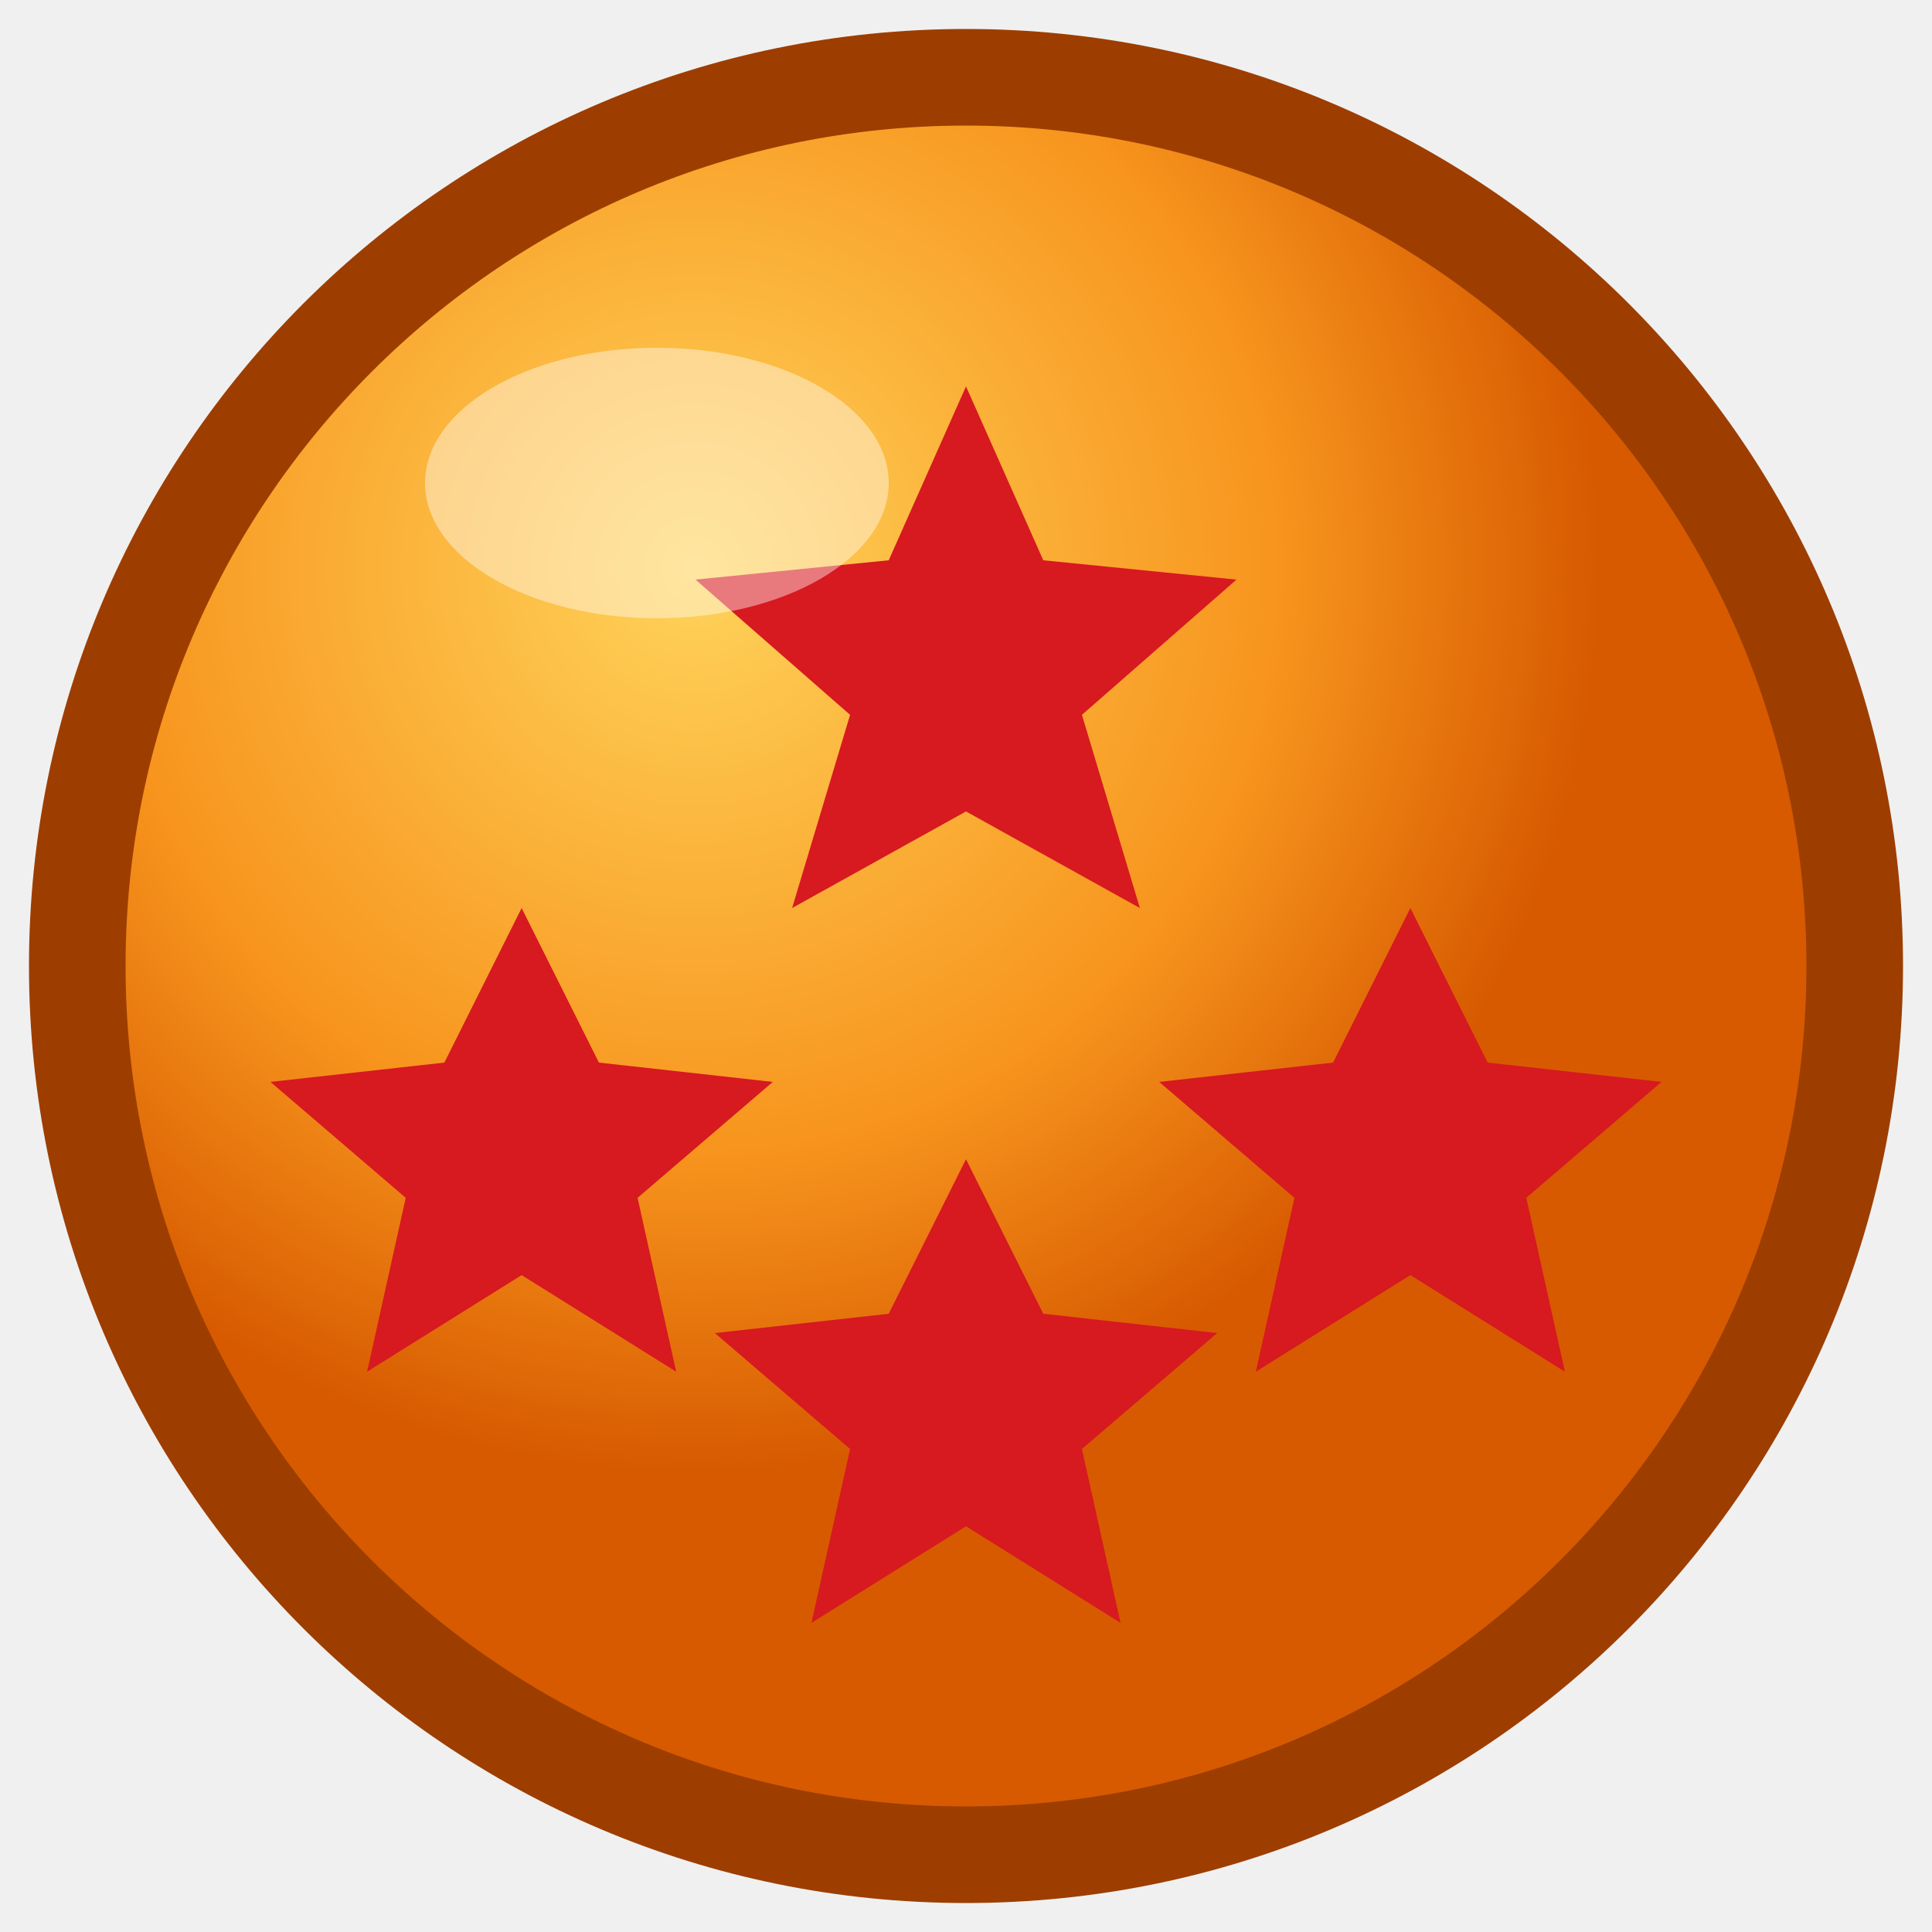
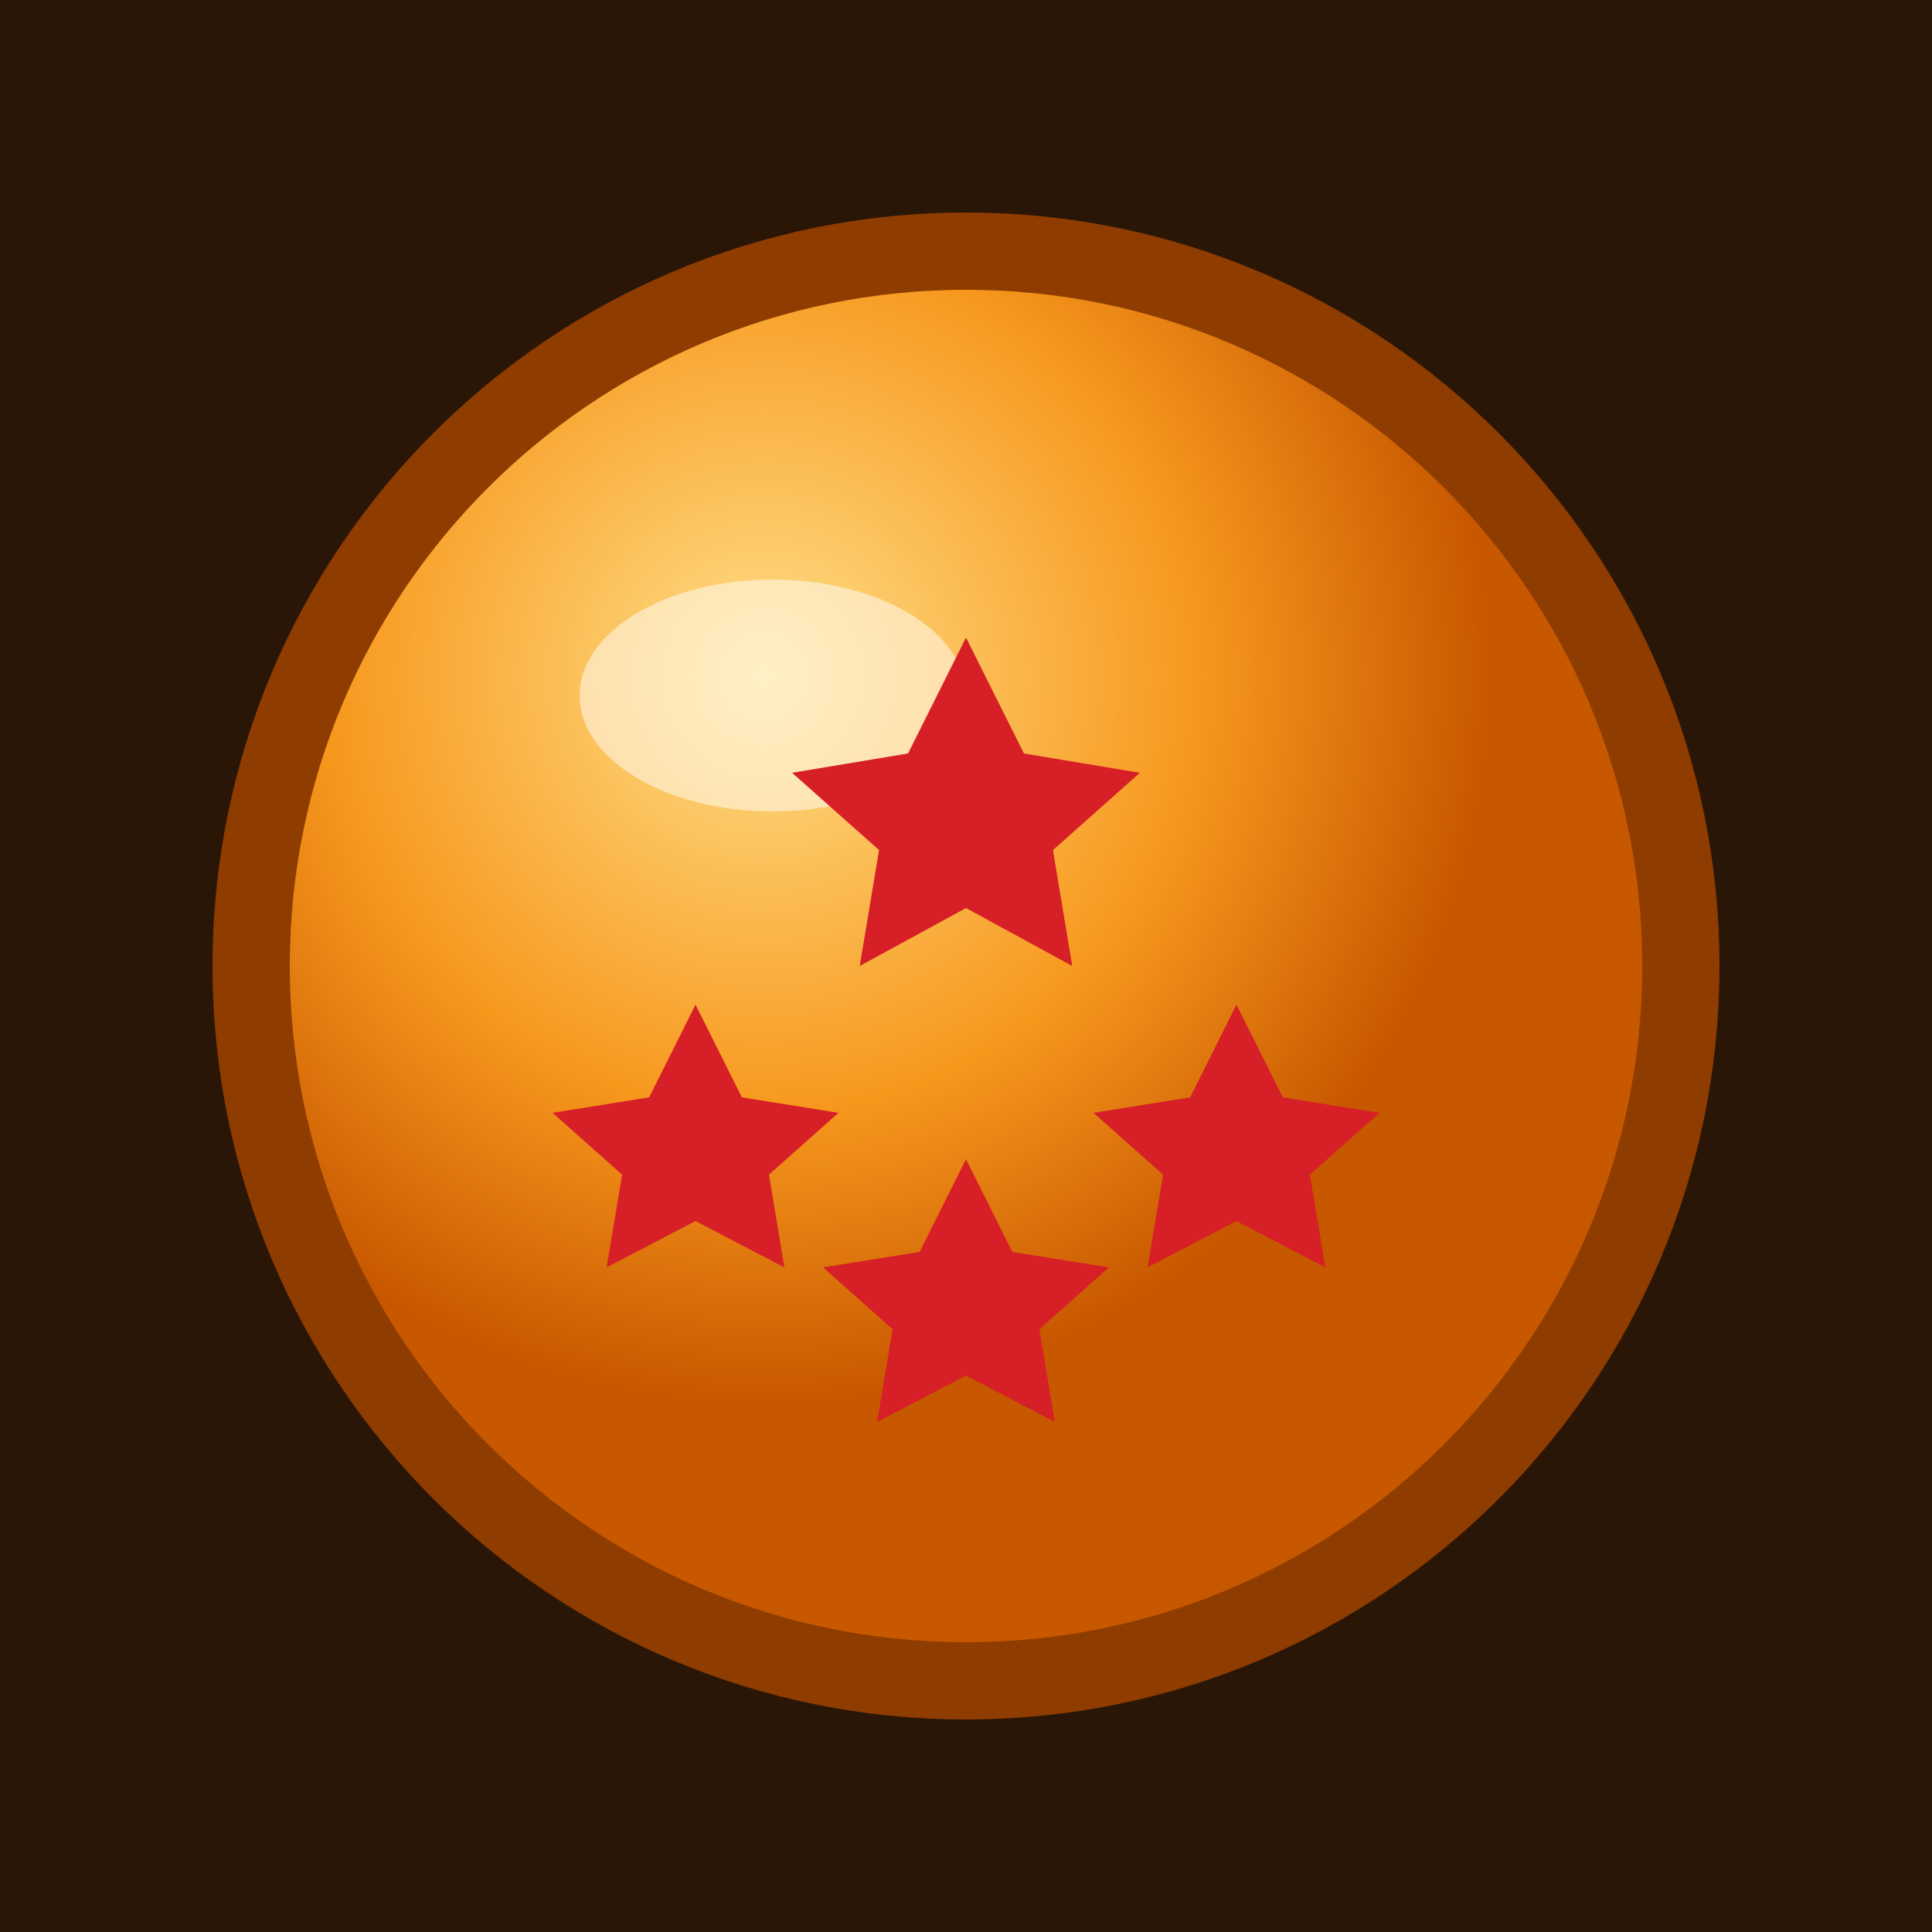
<svg xmlns="http://www.w3.org/2000/svg" viewBox="0 0 100 100">
+   <rect width="100" height="100" fill="#2a1606" />
  <defs>
-     <radialGradient id="g" cx="35%" cy="28%">
-       <stop stop-color="#ffd35a" />
-       <stop offset=".65" stop-color="#f7941d" />
-       <stop offset="1" stop-color="#d75a00" />
+     <radialGradient id="db" cx="36%" cy="30%">
+       <stop stop-color="#ffe08a" />
+       <stop offset=".6" stop-color="#f7981d" />
+       <stop offset="1" stop-color="#c85800" />
    </radialGradient>
  </defs>
-   <circle cx="50" cy="50" r="46" fill="url(#g)" stroke="#9d3e00" stroke-width="5" />
-   <g fill="#d71920">
-     <path d="m50 20 4 9 10 1-8 7 3 10-9-5-9 5 3-10-8-7 10-1z" />
-     <path d="m27 47 4 8 9 1-7 6 2 9-8-5-8 5 2-9-7-6 9-1z" />
-     <path d="m73 47 4 8 9 1-7 6 2 9-8-5-8 5 2-9-7-6 9-1z" />
-     <path d="m50 60 4 8 9 1-7 6 2 9-8-5-8 5 2-9-7-6 9-1z" />
+   <circle cx="50" cy="50" r="37" fill="url(#db)" stroke="#8f3c00" stroke-width="4" />
+   <ellipse cx="40" cy="36" rx="10" ry="6" fill="#fff" opacity=".5" />
+   <g fill="#d61f26">
+     <path d="M50 33l3 6 6 1-4.5 4 1 6-5.5-3-5.5 3 1-6-4.5-4 6-1z" />
+     <path d="M36 52l2.4 4.8 5 .8-3.6 3.2.8 4.8-4.6-2.4-4.6 2.4.8-4.8-3.6-3.2 5-.8z" />
+     <path d="M64 52l2.4 4.8 5 .8-3.6 3.2.8 4.8-4.6-2.4-4.6 2.4.8-4.8-3.6-3.2 5-.8z" />
+     <path d="M50 60l2.4 4.8 5 .8-3.6 3.2.8 4.8-4.6-2.4-4.6 2.4.8-4.8-3.6-3.2 5-.8z" />
  </g>
-   <ellipse cx="34" cy="25" rx="12" ry="7" fill="#fff" opacity=".42" />
</svg>
